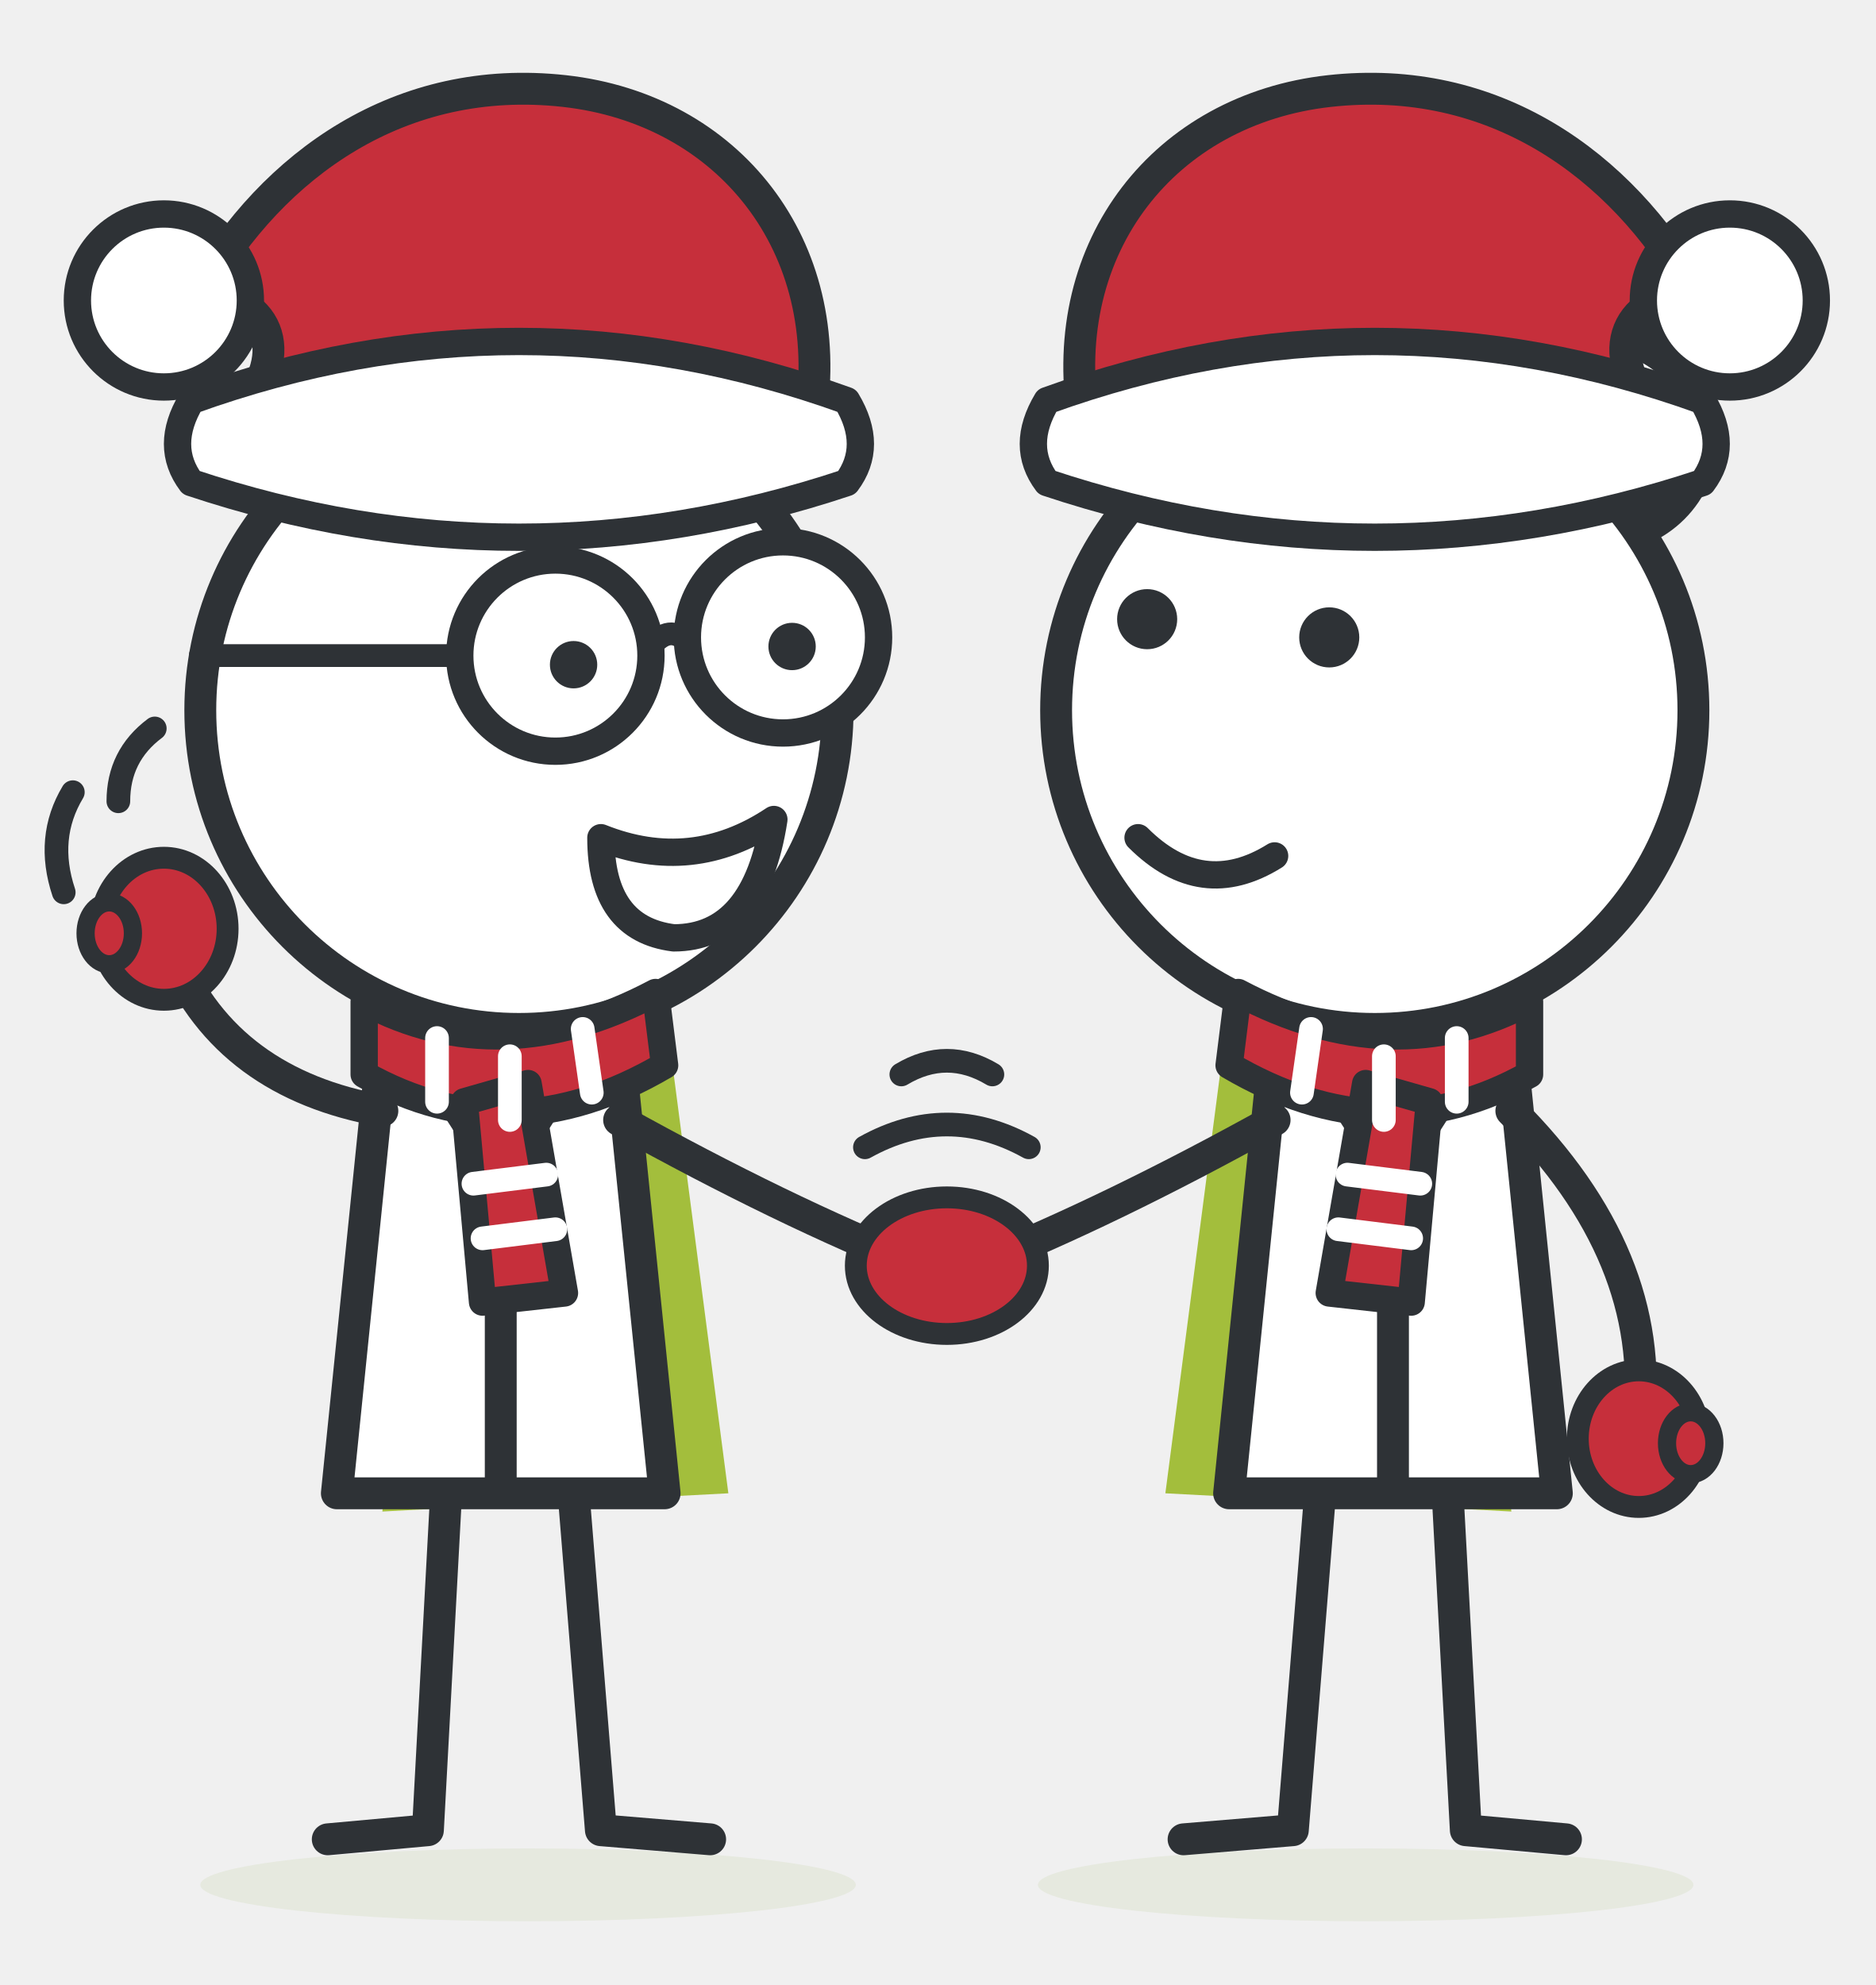
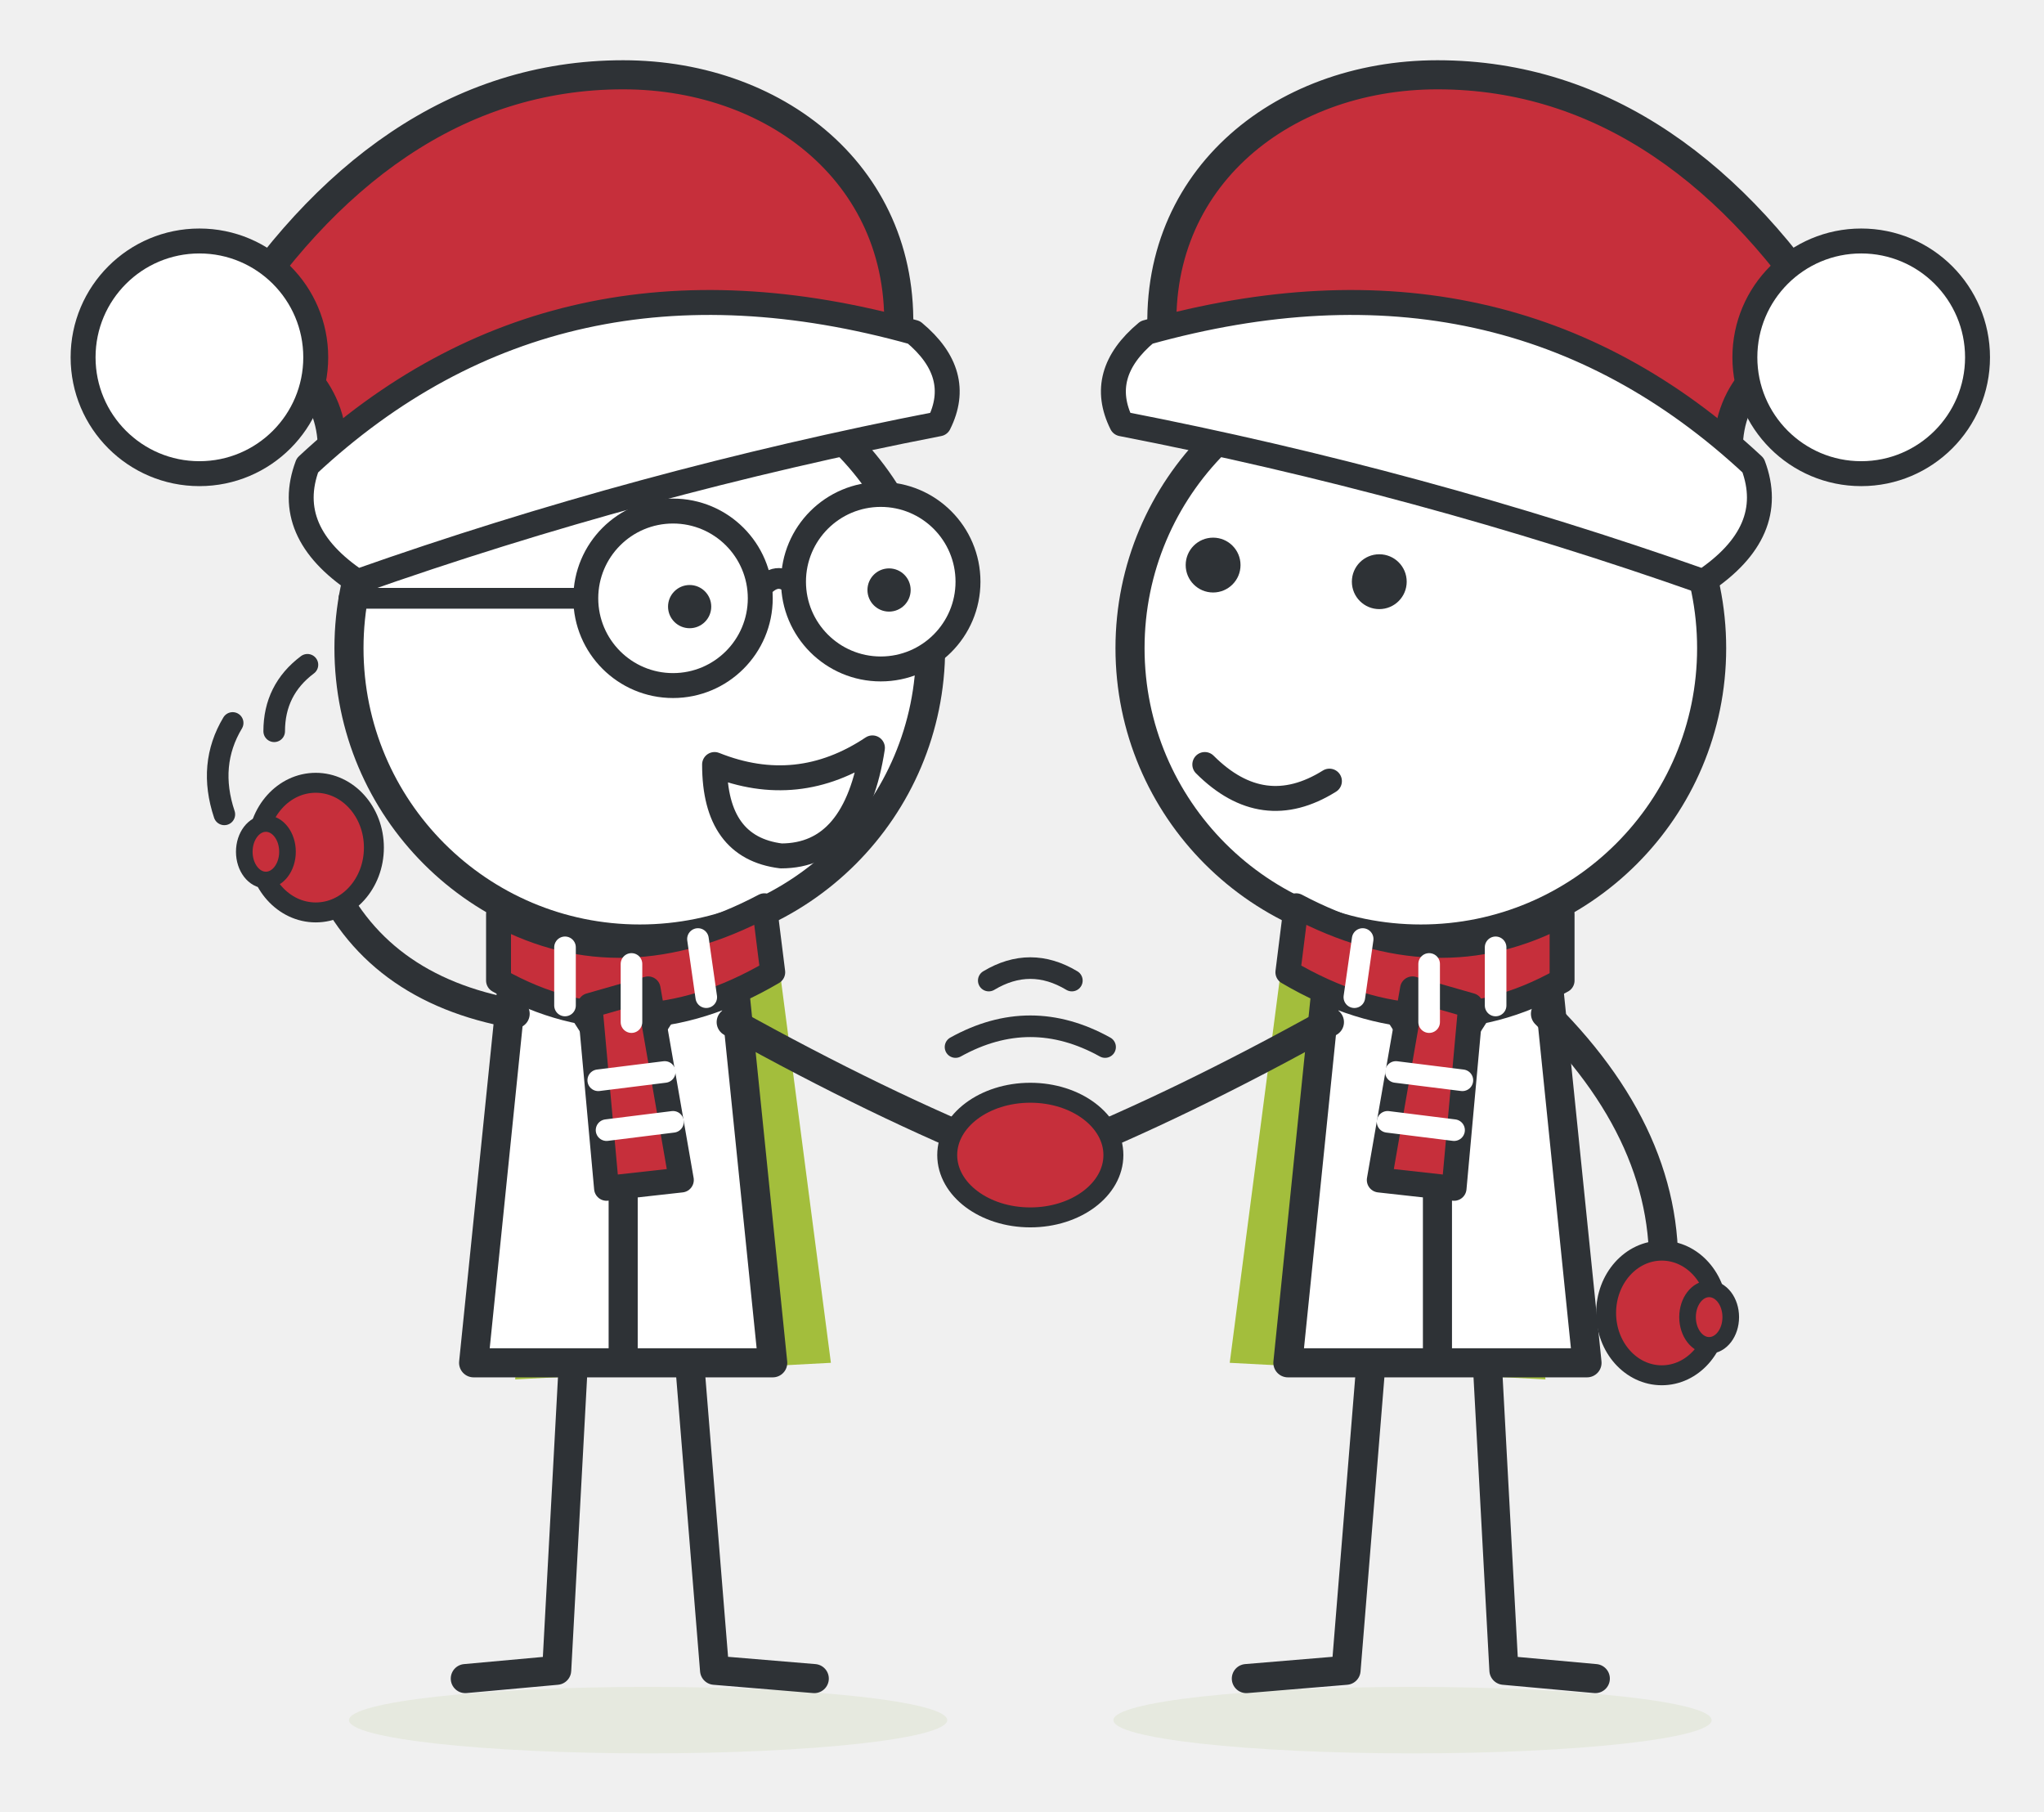
- <svg xmlns="http://www.w3.org/2000/svg" aria-hidden="true" focusable="false" viewBox="38 -6 206 218" fill="none" stroke="#2E3236" stroke-width="3.5" stroke-linecap="round" stroke-linejoin="round">
+ <svg xmlns="http://www.w3.org/2000/svg" aria-hidden="true" focusable="false" viewBox="18 -6 246 218" fill="none" stroke="#2E3236" stroke-width="3.5" stroke-linecap="round" stroke-linejoin="round">
  <ellipse cx="96" cy="201" rx="36" ry="4" fill="#E6E9DF" stroke="none" />
  <path d="M84 114 L112 112 L118 158 L80 160 Z" fill="#A3BE3C" stroke="none" />
  <path d="M87 158 L85 195 L74 196" />
  <path d="M101 158 L104 195 L116 196" />
  <path d="M80 109 L75 158 L111 158 L106 109" fill="#FFFFFF" />
  <path d="M84 109 L93 123 L102 109" />
  <path d="M93 123 L93 157" />
  <circle cx="95" cy="72" r="35" fill="#FFFFFF" />
  <path d="M78 104 Q93 112 110 103 L111 111 Q94 121 78 112 Z" fill="#C62F3B" stroke-width="3" />
  <path d="M96 113 L100 136 L91 137 L89 115 Z" fill="#C62F3B" stroke-width="3" />
  <path d="M86 108 L86 115 M94 110 L94 117 M102 107 L103 114 M90 124 L98 123 M91 130 L99 129" stroke="#FFFFFF" stroke-width="2.6" />
-   <path d="M127 40 C130 21 118 6 100 4 C82 2 68 12 60 26 C68 27 70 33 64 40 Z" fill="#C62F3B" />
-   <path d="M59 38 Q95 25 131 38 Q134 43 131 47 Q95 59 59 47 Q56 43 59 38 Z" fill="#FFFFFF" stroke-width="3" />
-   <circle cx="56" cy="27" r="9.5" fill="#FFFFFF" stroke-width="3" />
+   <path d="M126 36 C128 16 112 3 93 3 C73 3 57 15 45 34 C53 36 58 41 58 48 Z" fill="#C62F3B" />
+   <path d="M55 50 Q85 22 128 34 Q134 39 131 45 Q95 52 61 64 Q52 58 55 50 Z" fill="#FFFFFF" stroke-width="3" />
+   <circle cx="42" cy="37" r="14" fill="#FFFFFF" stroke-width="3" />
  <path d="M60 66 L88 66" stroke-width="2.5" />
  <circle cx="99" cy="66" r="10.5" fill="#FFFFFF" stroke-width="3" />
  <circle cx="124" cy="64" r="10.5" fill="#FFFFFF" stroke-width="3" />
  <path d="M109.5 65 Q111.5 62.5 113.5 64.5" stroke-width="2.5" />
  <circle cx="101" cy="67" r="2.6" fill="#2E3236" stroke="none" />
  <circle cx="125" cy="65" r="2.6" fill="#2E3236" stroke="none" />
  <path d="M104 86 Q114 90 123 84 Q121 97 112 97 Q104 96 104 86 Z" fill="#FFFFFF" stroke-width="3" />
  <g class="bras-poignee">
    <path d="M106 117 Q124 127 139 133" />
  </g>
  <g class="bras-salut">
    <path d="M80 116 Q63 113 57 99" />
    <ellipse cx="56" cy="96" rx="7" ry="7.8" fill="#C62F3B" stroke="#2E3236" stroke-width="2.4" />
    <ellipse cx="50" cy="96.5" rx="2.6" ry="3.4" fill="#C62F3B" stroke="#2E3236" stroke-width="2" />
    <path d="M45 92 Q43 86 46 81" stroke-width="2.6" />
    <path d="M51 82 Q51 77 55 74" stroke-width="2.6" />
  </g>
  <g transform="translate(284 0) scale(-1 1)">
    <ellipse cx="96" cy="201" rx="36" ry="4" fill="#E6E9DF" stroke="none" />
    <path d="M84 114 L112 112 L118 158 L80 160 Z" fill="#A3BE3C" stroke="none" />
    <path d="M87 158 L85 195 L74 196" />
    <path d="M101 158 L104 195 L116 196" />
    <path d="M80 109 L75 158 L111 158 L106 109" fill="#FFFFFF" />
    <path d="M84 109 L93 123 L102 109" />
    <path d="M93 123 L93 157" />
    <circle cx="70" cy="42" r="11" fill="#FFFFFF" />
    <circle cx="95" cy="72" r="35" fill="#FFFFFF" />
    <path d="M78 104 Q93 112 110 103 L111 111 Q94 121 78 112 Z" fill="#C62F3B" stroke-width="3" />
    <path d="M96 113 L100 136 L91 137 L89 115 Z" fill="#C62F3B" stroke-width="3" />
    <path d="M86 108 L86 115 M94 110 L94 117 M102 107 L103 114 M90 124 L98 123 M91 130 L99 129" stroke="#FFFFFF" stroke-width="2.6" />
-     <path d="M127 40 C130 21 118 6 100 4 C82 2 68 12 60 26 C68 27 70 33 64 40 Z" fill="#C62F3B" />
-     <path d="M59 38 Q95 25 131 38 Q134 43 131 47 Q95 59 59 47 Q56 43 59 38 Z" fill="#FFFFFF" stroke-width="3" />
-     <circle cx="56" cy="27" r="9.5" fill="#FFFFFF" stroke-width="3" />
+     <path d="M126 36 C128 16 112 3 93 3 C73 3 57 15 45 34 C53 36 58 41 58 48 Z" fill="#C62F3B" />
+     <path d="M55 50 Q85 22 128 34 Q134 39 131 45 Q95 52 61 64 Q52 58 55 50 Z" fill="#FFFFFF" stroke-width="3" />
+     <circle cx="42" cy="37" r="14" fill="#FFFFFF" stroke-width="3" />
    <circle cx="100" cy="64" r="3.3" fill="#2E3236" stroke="none" />
    <circle cx="120" cy="62" r="3.3" fill="#2E3236" stroke="none" />
    <path d="M106 88 Q114 93 121 86" stroke-width="3" />
    <g class="bras-poignee">
      <path d="M106 117 Q124 127 139 133" />
    </g>
    <path d="M80 116 Q64 132 66 150" />
    <ellipse cx="66" cy="152" rx="6.7" ry="7.5" fill="#C62F3B" stroke="#2E3236" stroke-width="2.4" />
    <ellipse cx="60.3" cy="152.5" rx="2.6" ry="3.4" fill="#C62F3B" stroke="#2E3236" stroke-width="2" />
  </g>
  <g class="poignee">
    <ellipse cx="142" cy="133" rx="10" ry="7.5" fill="#C62F3B" stroke="#2E3236" stroke-width="2.4" />
    <path d="M133 120 Q142 115 151 120" stroke-width="2.6" />
    <path d="M137 112 Q142 109 147 112" stroke-width="2.6" />
  </g>
</svg>
